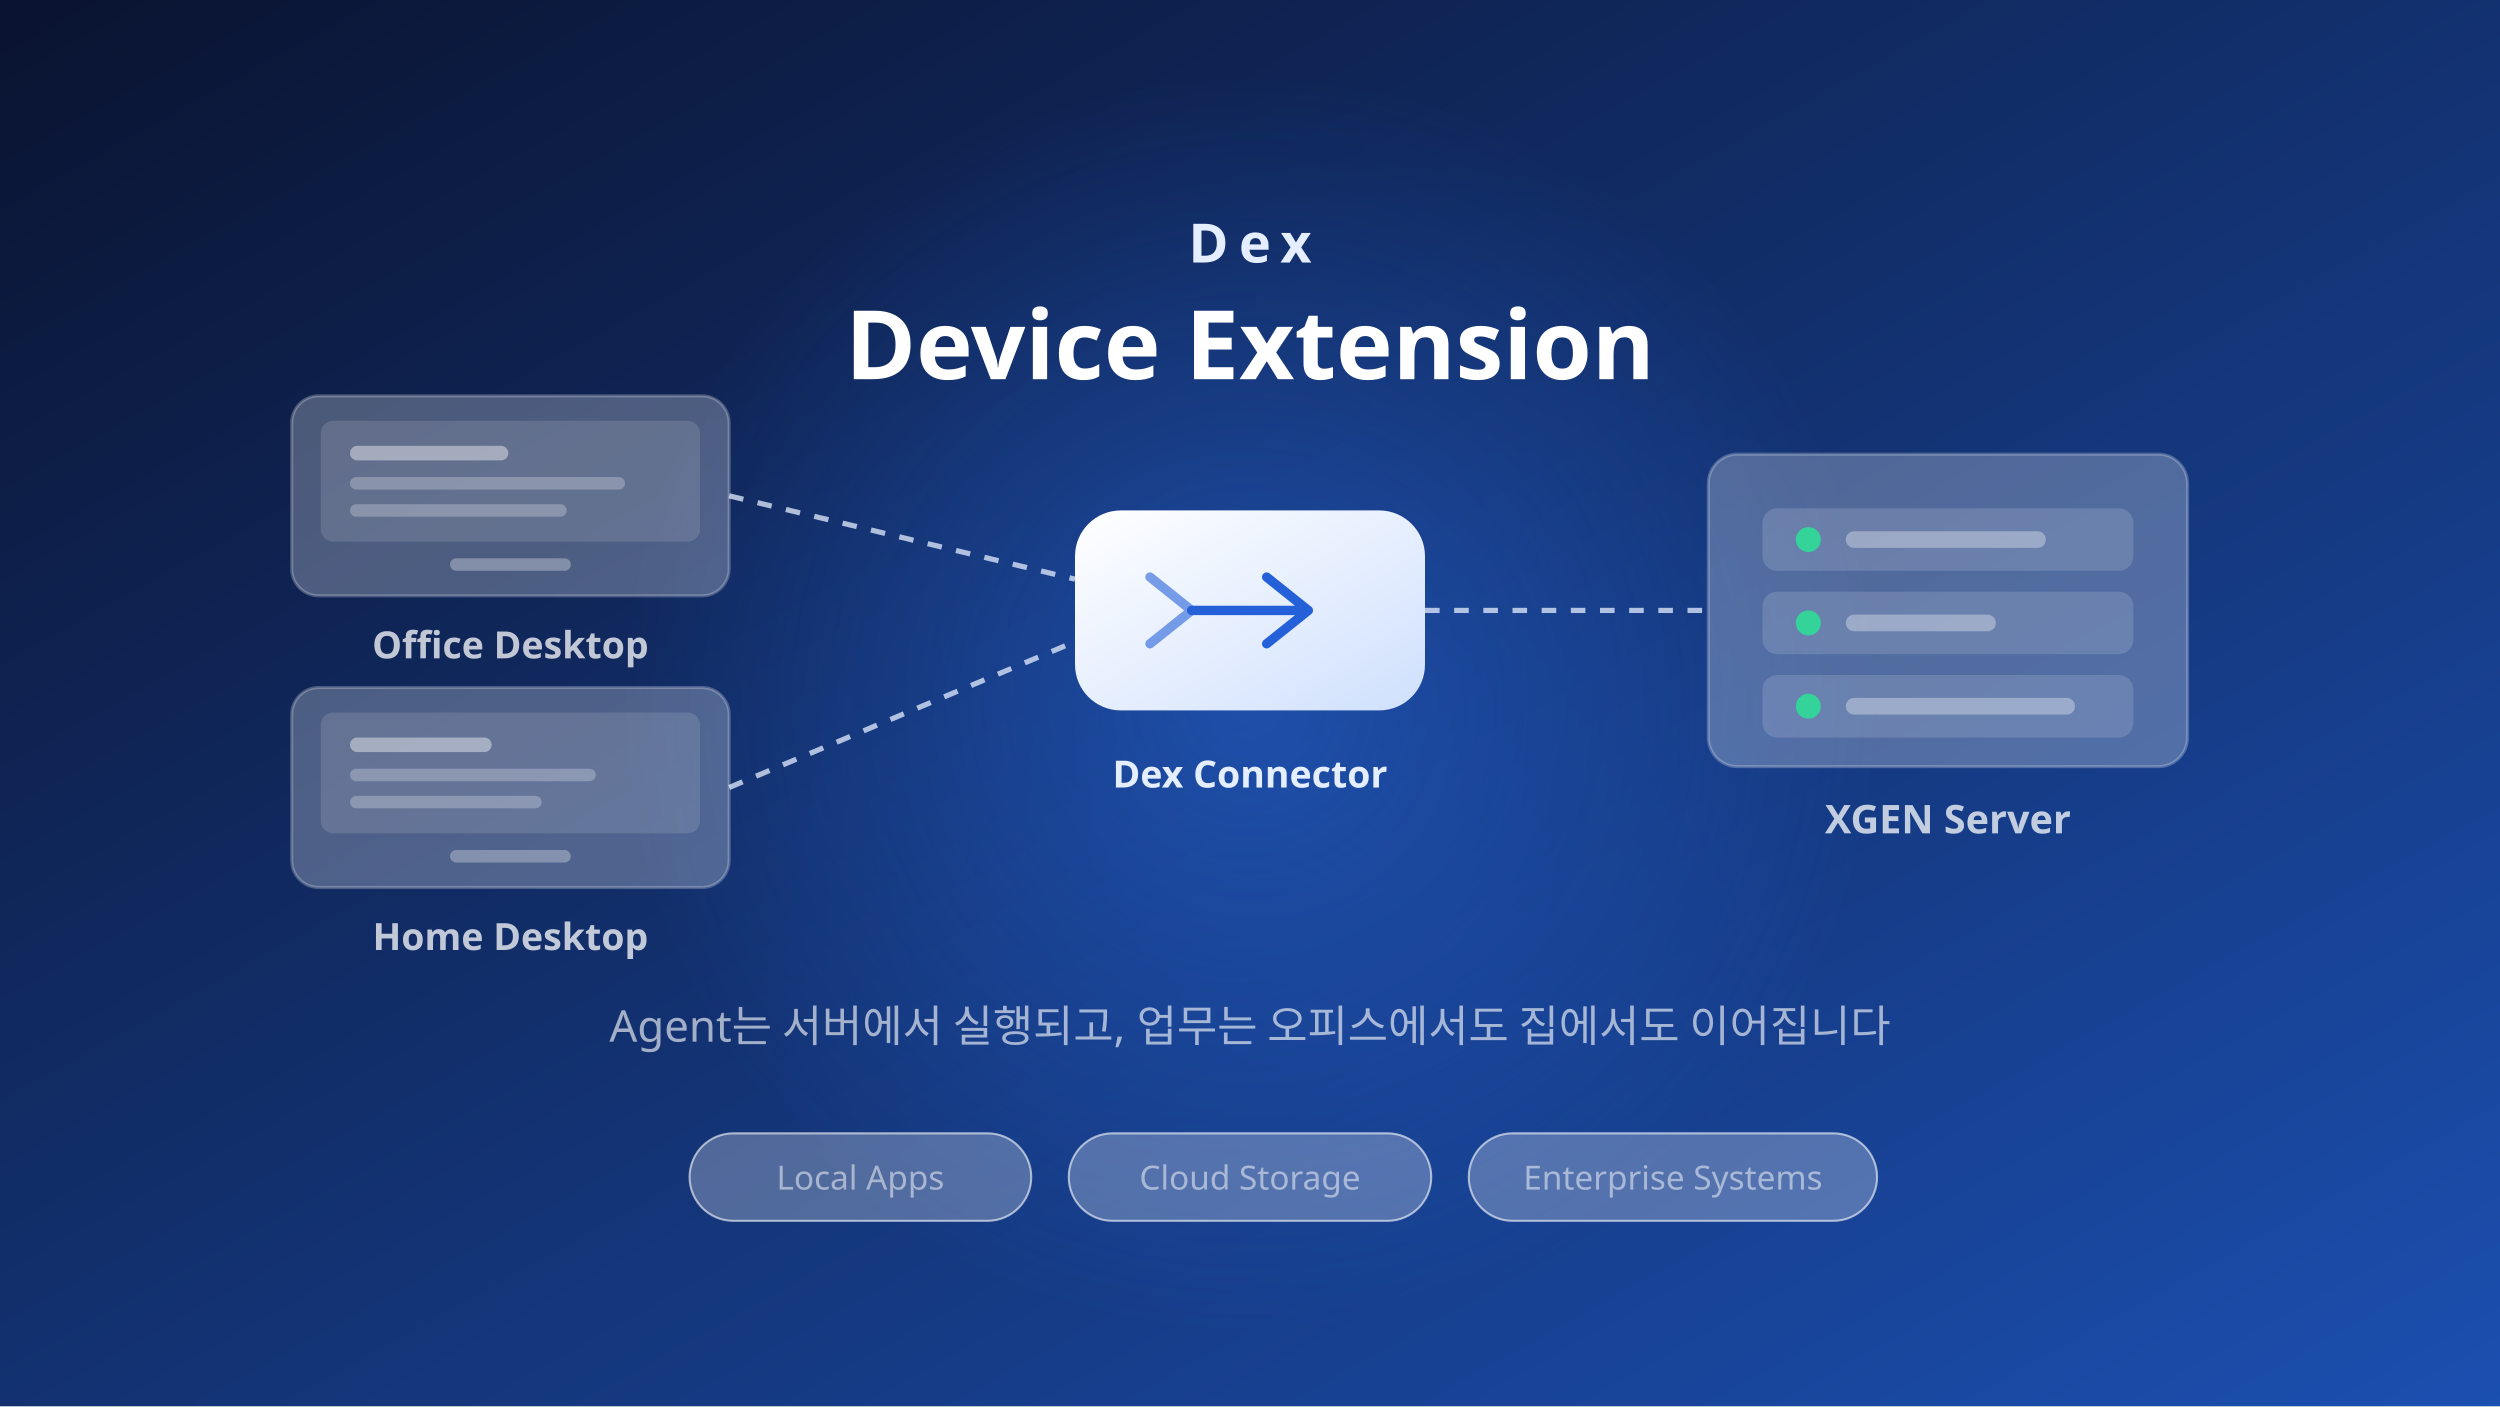
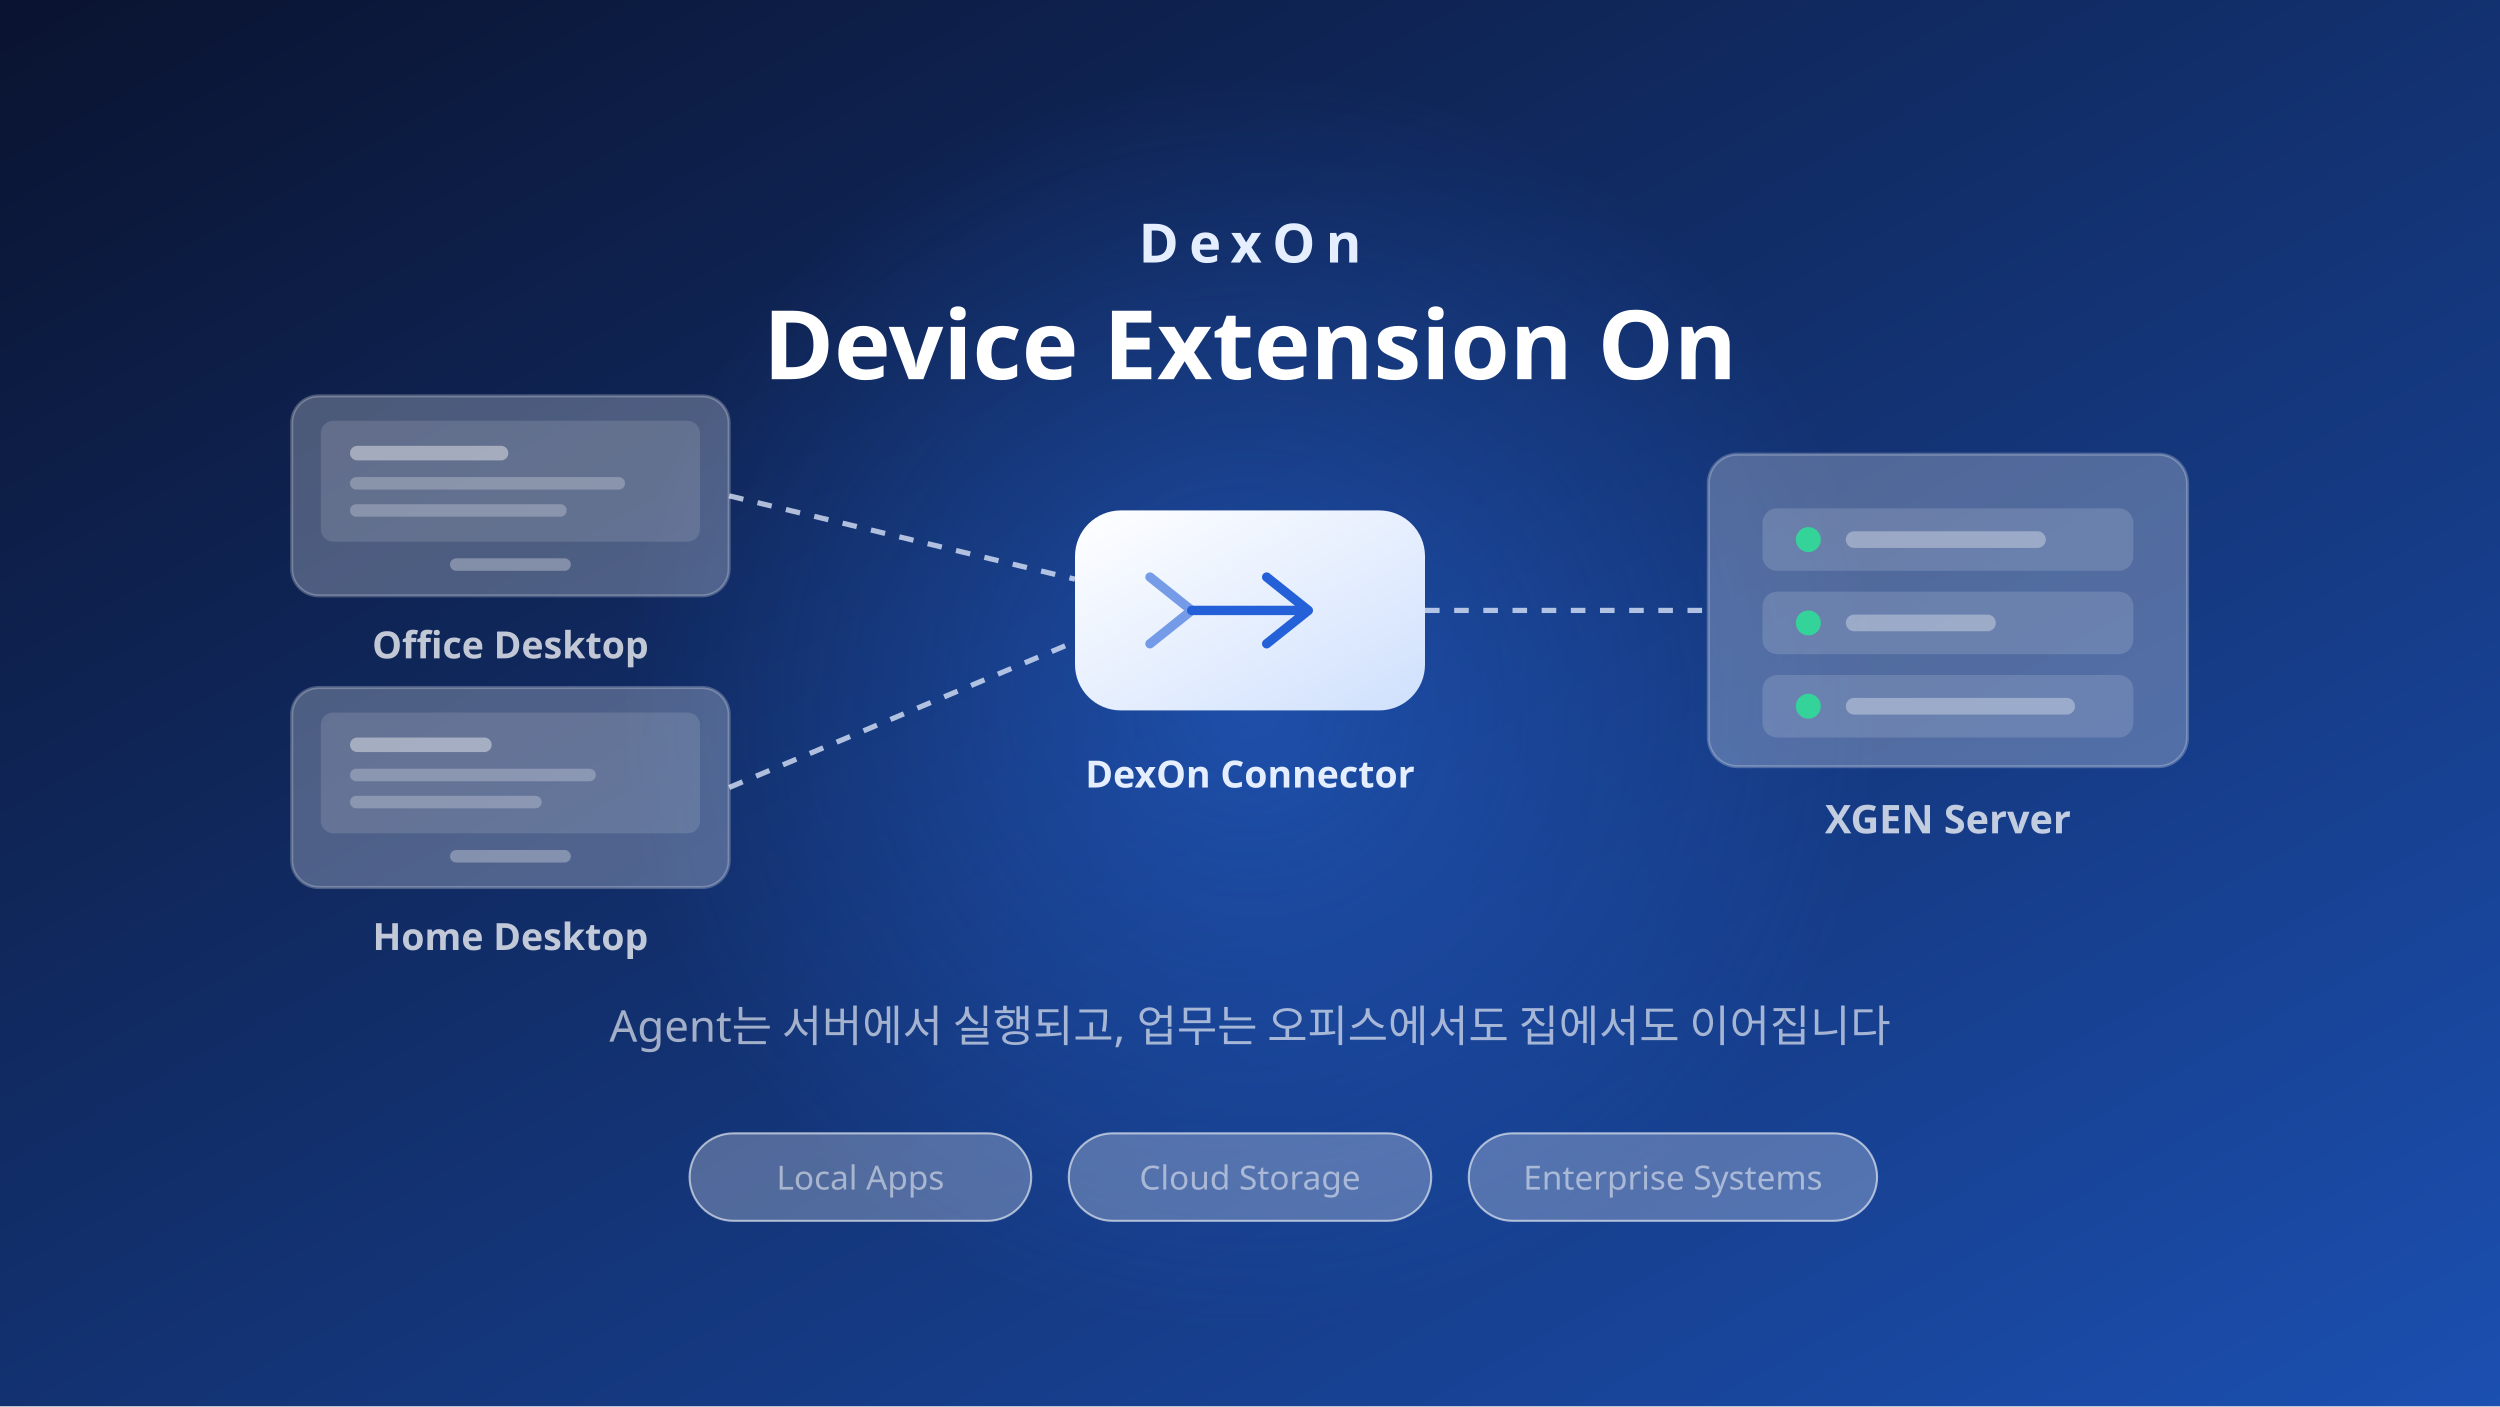
- <svg xmlns="http://www.w3.org/2000/svg" viewBox="0 0 1200 675" role="img" aria-label="Dex — 서버에서 실행되는 Agent와 오피스·집의 사용자 데스크톱을 잇는 커넥터">
+ <svg xmlns="http://www.w3.org/2000/svg" viewBox="0 0 1200 675" role="img" aria-label="DexOn — 서버에서 실행되는 Agent와 오피스·집의 사용자 데스크톱을 잇는 커넥터">
  <defs>
    <linearGradient id="bg" x1="0" y1="0" x2="1" y2="1">
      <stop offset="0" stop-color="#0a1330" />
      <stop offset="1" stop-color="#1b4fb0" />
    </linearGradient>
    <linearGradient id="brand" x1="0" y1="0" x2="1" y2="1">
      <stop offset="0" stop-color="#ffffff" />
      <stop offset="1" stop-color="#cfe0fd" />
    </linearGradient>
    <radialGradient id="glow" cx="50%" cy="50%" r="50%">
      <stop offset="0" stop-color="#2f7bff" stop-opacity="0.4" />
      <stop offset="1" stop-color="#2f7bff" stop-opacity="0" />
    </radialGradient>
  </defs>
  <rect width="1200" height="675" fill="url(#bg)" />
  <circle cx="600" cy="338" r="300" fill="url(#glow)" />
  <g transform="translate(140 190)">
    <rect width="210" height="96" rx="13" fill="#ffffff42" stroke="#ffffff3d" stroke-width="1.5" />
    <rect x="14" y="12" width="182" height="58" rx="6" fill="#ffffff1f" />
    <rect x="28" y="24" width="76" height="7" rx="3.5" fill="#ffffff6b" />
    <rect x="28" y="39" width="132" height="6" rx="3" fill="#ffffff40" />
    <rect x="28" y="52" width="104" height="6" rx="3" fill="#ffffff40" />
    <rect x="76" y="78" width="58" height="6" rx="3" fill="#ffffff4d" />
    <text x="105" y="126" text-anchor="middle" font-family="Pretendard,'Pretendard Variable','Malgun Gothic','Apple SD Gothic Neo','Noto Sans KR',sans-serif" font-size="18" font-weight="600" fill="#ffffffbd">Office Desktop</text>
  </g>
  <g transform="translate(140 330)">
    <rect width="210" height="96" rx="13" fill="#ffffff42" stroke="#ffffff3d" stroke-width="1.5" />
    <rect x="14" y="12" width="182" height="58" rx="6" fill="#ffffff1f" />
    <rect x="28" y="24" width="68" height="7" rx="3.5" fill="#ffffff6b" />
    <rect x="28" y="39" width="118" height="6" rx="3" fill="#ffffff40" />
    <rect x="28" y="52" width="92" height="6" rx="3" fill="#ffffff40" />
    <rect x="76" y="78" width="58" height="6" rx="3" fill="#ffffff4d" />
    <text x="105" y="126" text-anchor="middle" font-family="Pretendard,'Pretendard Variable','Malgun Gothic','Apple SD Gothic Neo','Noto Sans KR',sans-serif" font-size="18" font-weight="600" fill="#ffffffbd">Home Desktop</text>
  </g>
  <g transform="translate(820 218)">
    <rect width="230" height="150" rx="14" fill="#ffffff42" stroke="#ffffff3d" stroke-width="1.5" />
    <rect x="26" y="26" width="178" height="30" rx="7" fill="#ffffff24" />
    <circle cx="48" cy="41" r="6" fill="#34d399" />
    <rect x="66" y="37" width="96" height="8" rx="4" fill="#ffffff54" />
    <rect x="26" y="66" width="178" height="30" rx="7" fill="#ffffff24" />
    <circle cx="48" cy="81" r="6" fill="#34d399" />
    <rect x="66" y="77" width="72" height="8" rx="4" fill="#ffffff54" />
    <rect x="26" y="106" width="178" height="30" rx="7" fill="#ffffff24" />
    <circle cx="48" cy="121" r="6" fill="#34d399" />
    <rect x="66" y="117" width="110" height="8" rx="4" fill="#ffffff54" />
    <text x="115" y="182" text-anchor="middle" font-family="Pretendard,'Pretendard Variable','Malgun Gothic','Apple SD Gothic Neo','Noto Sans KR',sans-serif" font-size="19" font-weight="600" fill="#ffffffbd">XGEN Server</text>
  </g>
  <line x1="350" y1="238" x2="516" y2="278" stroke="#e4eeff" stroke-width="2.5" stroke-dasharray="7 7" opacity="0.75" />
  <line x1="350" y1="378" x2="516" y2="308" stroke="#e4eeff" stroke-width="2.5" stroke-dasharray="7 7" opacity="0.75" />
  <line x1="684" y1="293" x2="820" y2="293" stroke="#e4eeff" stroke-width="2.5" stroke-dasharray="7 7" opacity="0.75" />
  <g transform="translate(516 245)">
    <rect width="168" height="96" rx="22" fill="url(#brand)" />
    <path d="M56 48 h56 M92 32 l20 16 -20 16" fill="none" stroke="#2461d8" stroke-width="4.5" stroke-linecap="round" stroke-linejoin="round" />
    <path d="M56 48 l-20 -16 M56 48 l-20 16" fill="none" stroke="#2461d8" stroke-width="4.5" stroke-linecap="round" stroke-linejoin="round" opacity="0.6" />
  </g>
-   <text x="600" y="378" text-anchor="middle" font-family="Pretendard,'Pretendard Variable','Malgun Gothic','Apple SD Gothic Neo','Noto Sans KR',sans-serif" font-size="18" font-weight="700" fill="#e4eeff">Dex Connector</text>
-   <text x="600" y="126" text-anchor="middle" font-family="Pretendard,'Pretendard Variable','Malgun Gothic','Apple SD Gothic Neo','Noto Sans KR',sans-serif" font-size="26" font-weight="600" fill="#e4eeff" letter-spacing="5">Dex</text>
-   <text x="600" y="182" text-anchor="middle" font-family="Pretendard,'Pretendard Variable','Malgun Gothic','Apple SD Gothic Neo','Noto Sans KR',sans-serif" font-size="46" font-weight="700" fill="#ffffff">Device Extension</text>
+   <text x="600" y="378" text-anchor="middle" font-family="Pretendard,'Pretendard Variable','Malgun Gothic','Apple SD Gothic Neo','Noto Sans KR',sans-serif" font-size="18" font-weight="700" fill="#e4eeff">DexOn Connector</text>
+   <text x="600" y="126" text-anchor="middle" font-family="Pretendard,'Pretendard Variable','Malgun Gothic','Apple SD Gothic Neo','Noto Sans KR',sans-serif" font-size="26" font-weight="600" fill="#e4eeff" letter-spacing="5">DexOn</text>
+   <text x="600" y="182" text-anchor="middle" font-family="Pretendard,'Pretendard Variable','Malgun Gothic','Apple SD Gothic Neo','Noto Sans KR',sans-serif" font-size="46" font-weight="700" fill="#ffffff">Device Extension On</text>
  <text x="600" y="500" text-anchor="middle" font-family="Pretendard,'Pretendard Variable','Malgun Gothic','Apple SD Gothic Neo','Noto Sans KR',sans-serif" font-size="21" fill="#ffffff9c">Agent는 서버에서 실행되고, 업무는 오피스에서도 집에서도 이어집니다</text>
  <g font-family="Pretendard,'Pretendard Variable','Malgun Gothic','Apple SD Gothic Neo','Noto Sans KR',sans-serif" font-size="16" fill="#ffffff80">
    <rect x="331" y="544" width="164" height="42" rx="21" fill="#ffffff42" stroke="#ffffff99" />
    <text x="413" y="571" text-anchor="middle">Local Apps</text>
    <rect x="513" y="544" width="174" height="42" rx="21" fill="#ffffff42" stroke="#ffffff99" />
    <text x="600" y="571" text-anchor="middle">Cloud Storage</text>
    <rect x="705" y="544" width="196" height="42" rx="21" fill="#ffffff42" stroke="#ffffff99" />
    <text x="803" y="571" text-anchor="middle">Enterprise Systems</text>
  </g>
</svg>
